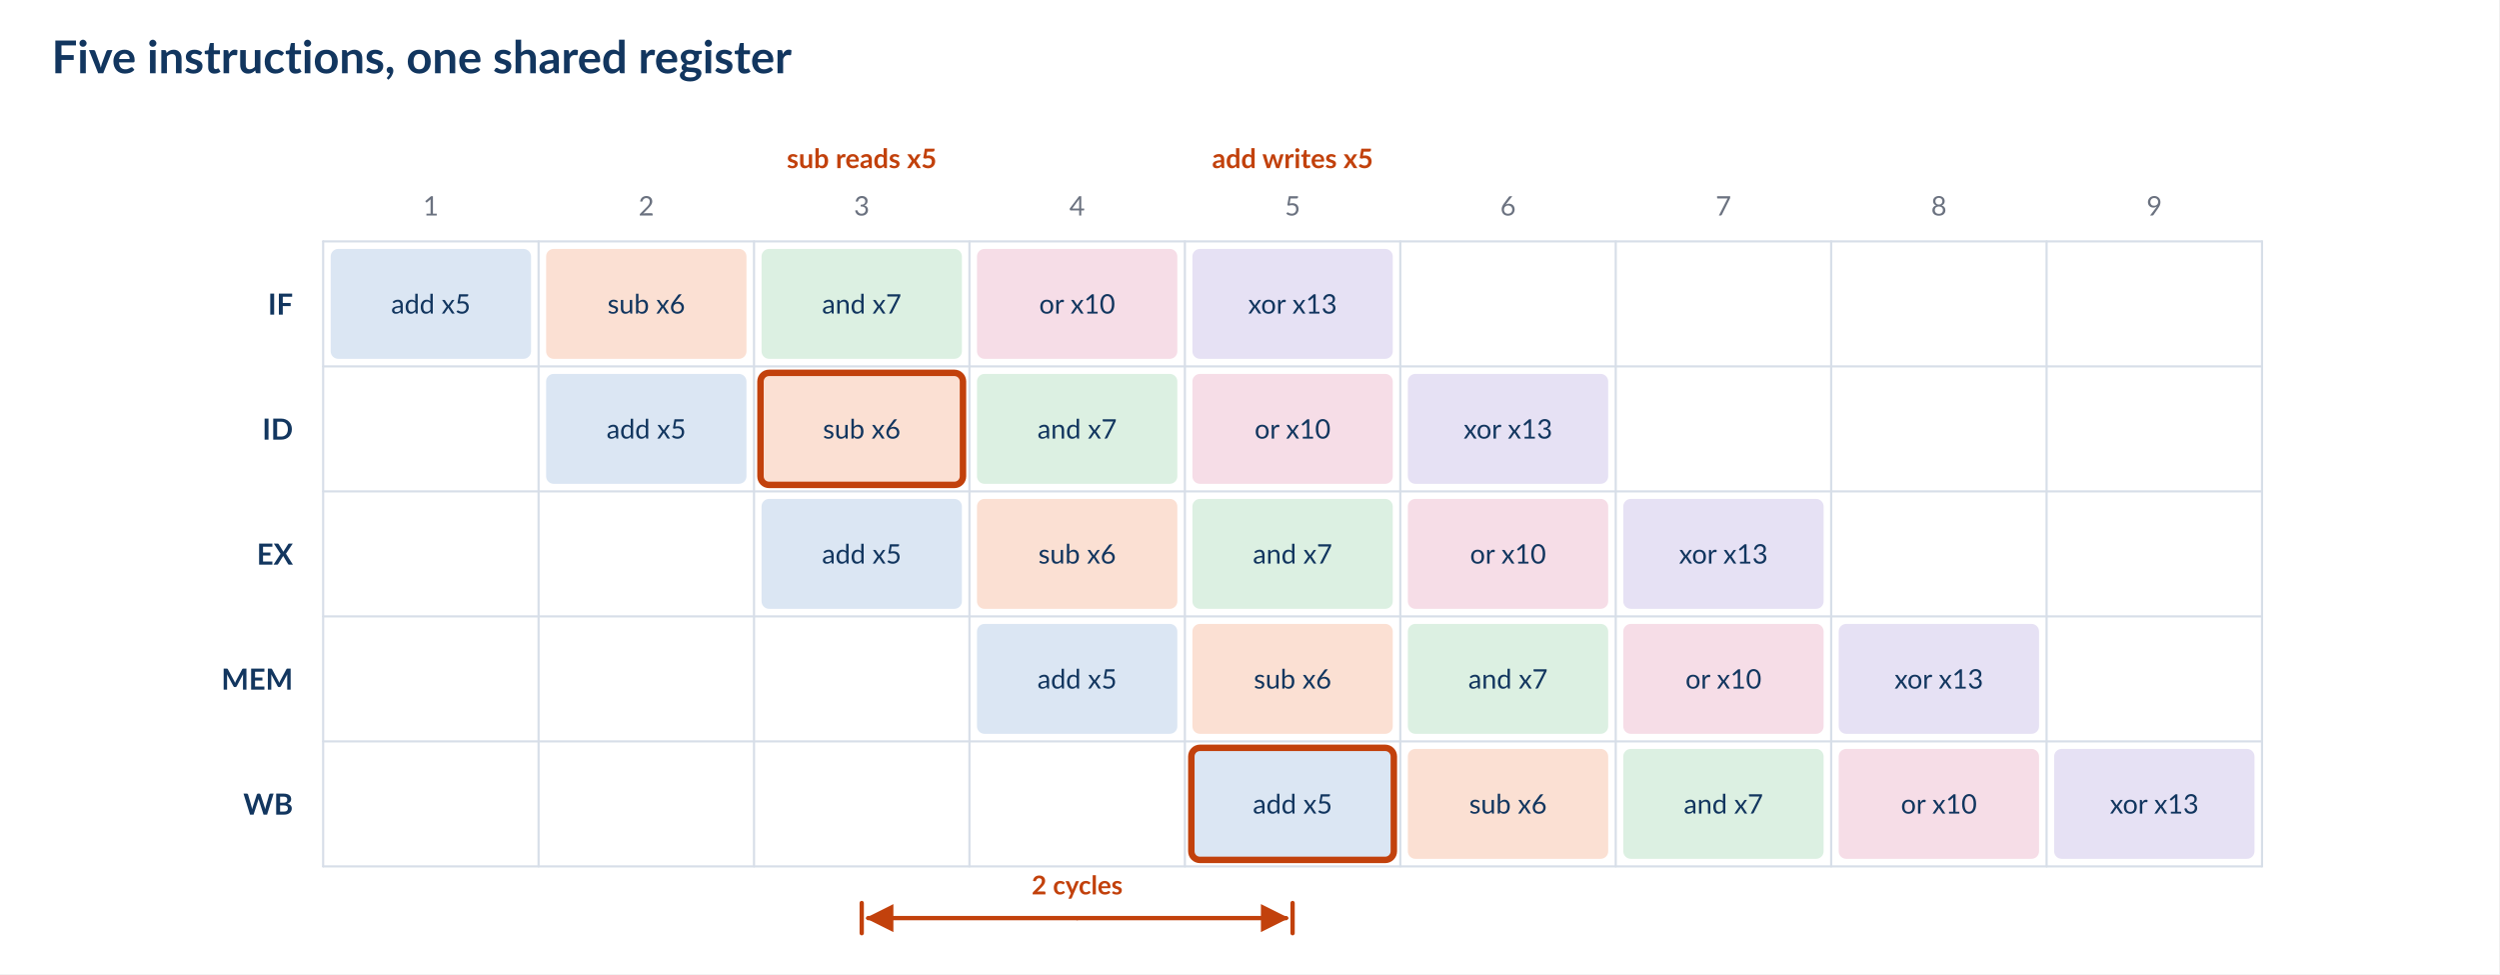
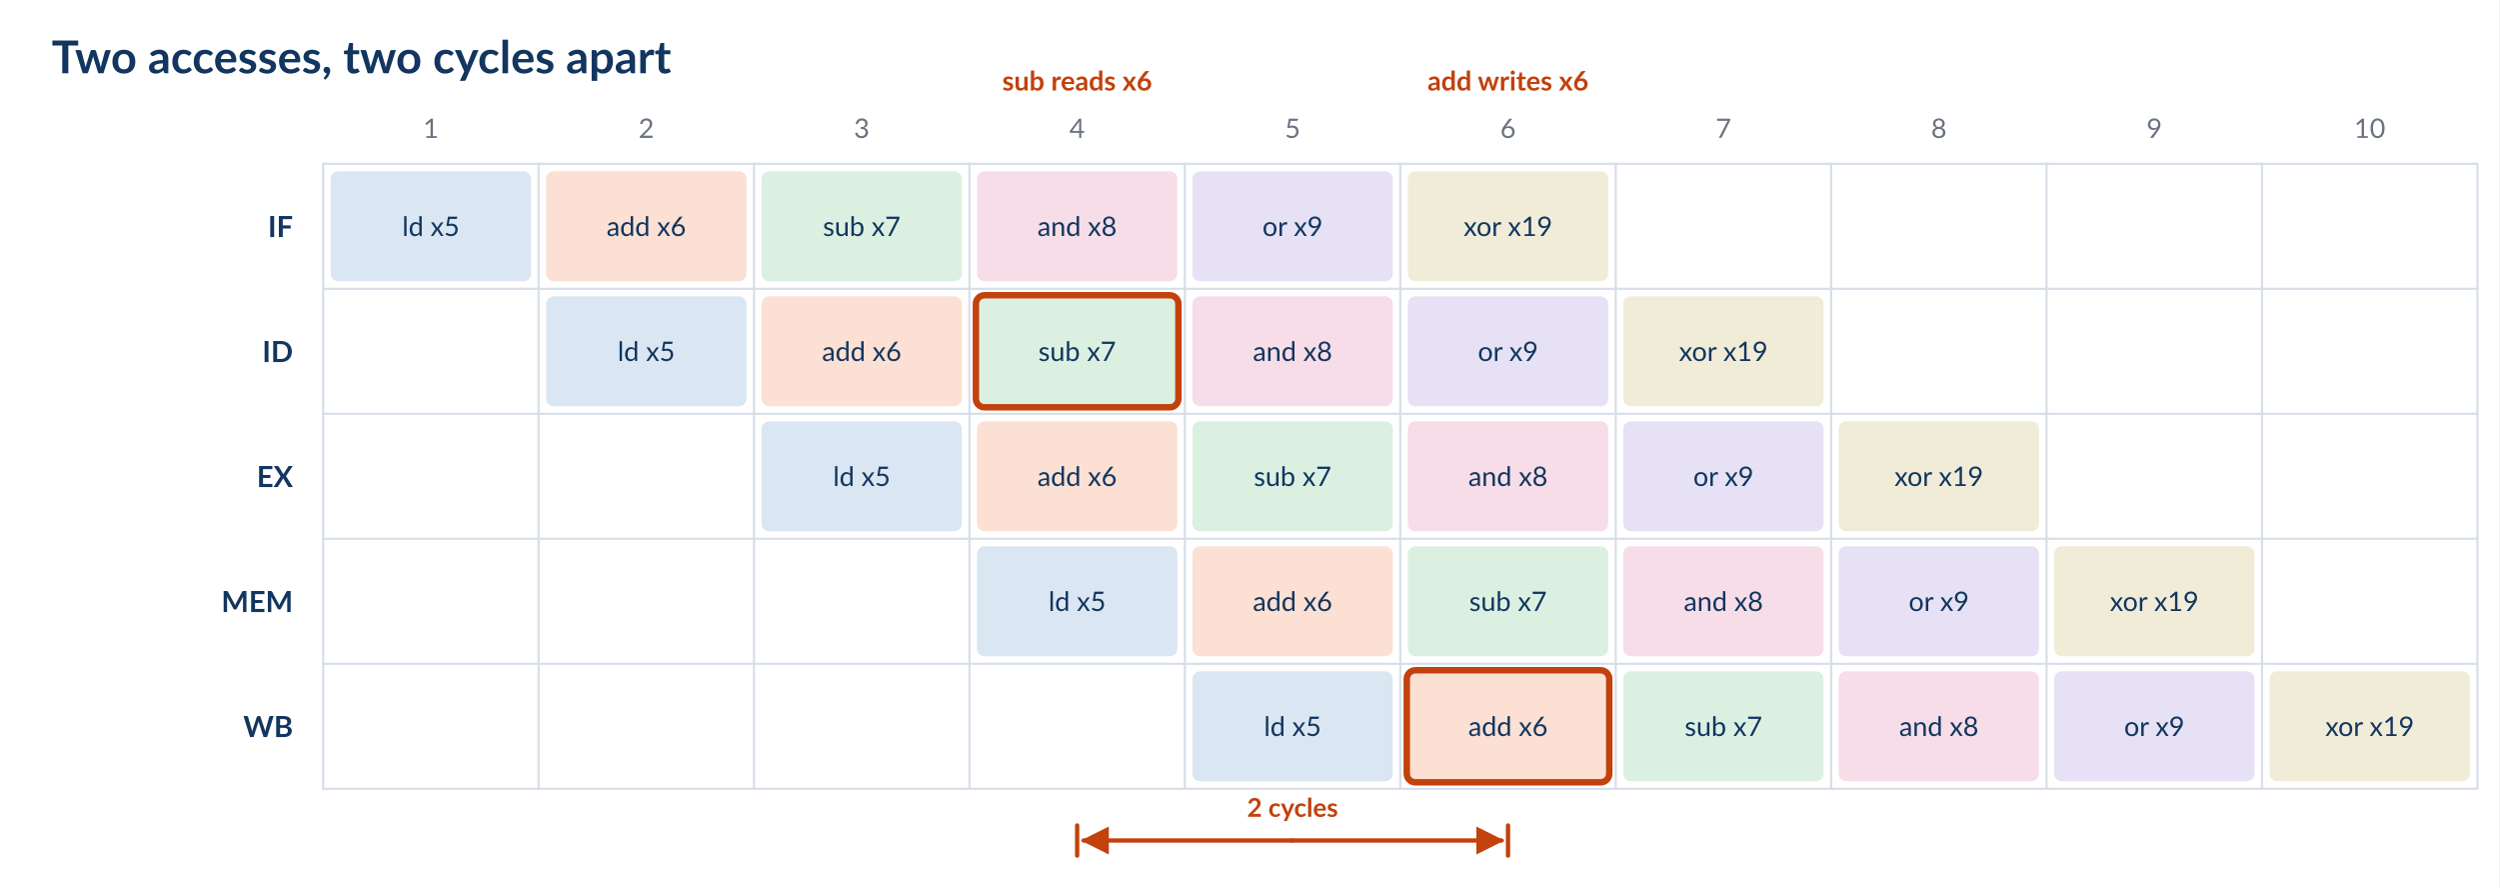
- <svg xmlns="http://www.w3.org/2000/svg" width="1160" height="452" viewBox="0 0 1160 452">
+ <svg xmlns="http://www.w3.org/2000/svg" width="1160" height="412" viewBox="0 0 1160 412">
  <defs>
    <marker id="arw_1a4f8b" viewBox="0 0 10 10" refX="9" refY="5" markerWidth="6.5" markerHeight="6.5" orient="auto-start-reverse">
      <path d="M0,0 L10,5 L0,10 z" fill="#1a4f8b" />
    </marker>
    <marker id="arw_c2410c" viewBox="0 0 10 10" refX="9" refY="5" markerWidth="6.5" markerHeight="6.5" orient="auto-start-reverse">
      <path d="M0,0 L10,5 L0,10 z" fill="#c2410c" />
    </marker>
    <marker id="arw_7ea2c8" viewBox="0 0 10 10" refX="9" refY="5" markerWidth="6.5" markerHeight="6.5" orient="auto-start-reverse">
      <path d="M0,0 L10,5 L0,10 z" fill="#7ea2c8" />
    </marker>
    <marker id="arw_6b7280" viewBox="0 0 10 10" refX="9" refY="5" markerWidth="6.5" markerHeight="6.5" orient="auto-start-reverse">
      <path d="M0,0 L10,5 L0,10 z" fill="#6b7280" />
    </marker>
    <marker id="arw_12365f" viewBox="0 0 10 10" refX="9" refY="5" markerWidth="6.5" markerHeight="6.5" orient="auto-start-reverse">
      <path d="M0,0 L10,5 L0,10 z" fill="#12365f" />
    </marker>
  </defs>
-   <rect width="1160" height="452" fill="#ffffff" />
-   <text x="24.0" y="34.0" text-anchor="start" font-family="Lato, 'Helvetica Neue', Helvetica, Arial, sans-serif" font-size="21" fill="#12365f" font-weight="700">Five instructions, one shared register</text>
-   <line x1="150.0" y1="112.0" x2="150.0" y2="402.0" stroke="#d7dee8" stroke-width="1" stroke-linecap="round" opacity="1.0" />
-   <line x1="250.0" y1="112.0" x2="250.0" y2="402.0" stroke="#d7dee8" stroke-width="1" stroke-linecap="round" opacity="1.0" />
-   <line x1="350.0" y1="112.0" x2="350.0" y2="402.0" stroke="#d7dee8" stroke-width="1" stroke-linecap="round" opacity="1.0" />
-   <line x1="450.0" y1="112.0" x2="450.0" y2="402.0" stroke="#d7dee8" stroke-width="1" stroke-linecap="round" opacity="1.0" />
-   <line x1="550.0" y1="112.0" x2="550.0" y2="402.0" stroke="#d7dee8" stroke-width="1" stroke-linecap="round" opacity="1.0" />
-   <line x1="650.0" y1="112.0" x2="650.0" y2="402.0" stroke="#d7dee8" stroke-width="1" stroke-linecap="round" opacity="1.0" />
-   <line x1="750.0" y1="112.0" x2="750.0" y2="402.0" stroke="#d7dee8" stroke-width="1" stroke-linecap="round" opacity="1.0" />
-   <line x1="850.0" y1="112.0" x2="850.0" y2="402.0" stroke="#d7dee8" stroke-width="1" stroke-linecap="round" opacity="1.0" />
-   <line x1="950.0" y1="112.0" x2="950.0" y2="402.0" stroke="#d7dee8" stroke-width="1" stroke-linecap="round" opacity="1.0" />
-   <line x1="1050.0" y1="112.0" x2="1050.0" y2="402.0" stroke="#d7dee8" stroke-width="1" stroke-linecap="round" opacity="1.0" />
-   <line x1="150.0" y1="112.0" x2="1050.0" y2="112.0" stroke="#d7dee8" stroke-width="1" stroke-linecap="round" opacity="1.0" />
-   <line x1="150.0" y1="170.0" x2="1050.0" y2="170.0" stroke="#d7dee8" stroke-width="1" stroke-linecap="round" opacity="1.0" />
-   <line x1="150.0" y1="228.0" x2="1050.0" y2="228.0" stroke="#d7dee8" stroke-width="1" stroke-linecap="round" opacity="1.0" />
-   <line x1="150.0" y1="286.0" x2="1050.0" y2="286.0" stroke="#d7dee8" stroke-width="1" stroke-linecap="round" opacity="1.0" />
-   <line x1="150.0" y1="344.0" x2="1050.0" y2="344.0" stroke="#d7dee8" stroke-width="1" stroke-linecap="round" opacity="1.0" />
-   <line x1="150.0" y1="402.0" x2="1050.0" y2="402.0" stroke="#d7dee8" stroke-width="1" stroke-linecap="round" opacity="1.0" />
-   <text x="200.0" y="100.0" text-anchor="middle" font-family="Lato, 'Helvetica Neue', Helvetica, Arial, sans-serif" font-size="12.5" fill="#6b7280">1</text>
-   <text x="300.0" y="100.0" text-anchor="middle" font-family="Lato, 'Helvetica Neue', Helvetica, Arial, sans-serif" font-size="12.5" fill="#6b7280">2</text>
-   <text x="400.0" y="100.0" text-anchor="middle" font-family="Lato, 'Helvetica Neue', Helvetica, Arial, sans-serif" font-size="12.5" fill="#6b7280">3</text>
-   <text x="500.0" y="100.0" text-anchor="middle" font-family="Lato, 'Helvetica Neue', Helvetica, Arial, sans-serif" font-size="12.5" fill="#6b7280">4</text>
-   <text x="600.0" y="100.0" text-anchor="middle" font-family="Lato, 'Helvetica Neue', Helvetica, Arial, sans-serif" font-size="12.5" fill="#6b7280">5</text>
-   <text x="700.0" y="100.0" text-anchor="middle" font-family="Lato, 'Helvetica Neue', Helvetica, Arial, sans-serif" font-size="12.5" fill="#6b7280">6</text>
-   <text x="800.0" y="100.0" text-anchor="middle" font-family="Lato, 'Helvetica Neue', Helvetica, Arial, sans-serif" font-size="12.5" fill="#6b7280">7</text>
-   <text x="900.0" y="100.0" text-anchor="middle" font-family="Lato, 'Helvetica Neue', Helvetica, Arial, sans-serif" font-size="12.5" fill="#6b7280">8</text>
-   <text x="1000.0" y="100.0" text-anchor="middle" font-family="Lato, 'Helvetica Neue', Helvetica, Arial, sans-serif" font-size="12.5" fill="#6b7280">9</text>
-   <text x="136.0" y="146.0" text-anchor="end" font-family="Lato, 'Helvetica Neue', Helvetica, Arial, sans-serif" font-size="13.5" fill="#12365f" font-weight="700">IF</text>
-   <text x="136.0" y="204.0" text-anchor="end" font-family="Lato, 'Helvetica Neue', Helvetica, Arial, sans-serif" font-size="13.5" fill="#12365f" font-weight="700">ID</text>
-   <text x="136.0" y="262.0" text-anchor="end" font-family="Lato, 'Helvetica Neue', Helvetica, Arial, sans-serif" font-size="13.5" fill="#12365f" font-weight="700">EX</text>
-   <text x="136.0" y="320.0" text-anchor="end" font-family="Lato, 'Helvetica Neue', Helvetica, Arial, sans-serif" font-size="13.5" fill="#12365f" font-weight="700">MEM</text>
-   <text x="136.0" y="378.0" text-anchor="end" font-family="Lato, 'Helvetica Neue', Helvetica, Arial, sans-serif" font-size="13.5" fill="#12365f" font-weight="700">WB</text>
-   <rect x="153.0" y="115.0" width="94.0" height="52.0" rx="4" fill="#dbe6f3" stroke="#ffffff" stroke-width="1" opacity="1.0" />
-   <text x="200.0" y="145.5" text-anchor="middle" font-family="Lato, 'Helvetica Neue', Helvetica, Arial, sans-serif" font-size="12.5" fill="#12365f">add x5</text>
-   <rect x="253.0" y="173.0" width="94.0" height="52.0" rx="4" fill="#dbe6f3" stroke="#ffffff" stroke-width="1" opacity="1.0" />
-   <text x="300.0" y="203.5" text-anchor="middle" font-family="Lato, 'Helvetica Neue', Helvetica, Arial, sans-serif" font-size="12.5" fill="#12365f">add x5</text>
-   <rect x="353.0" y="231.0" width="94.0" height="52.0" rx="4" fill="#dbe6f3" stroke="#ffffff" stroke-width="1" opacity="1.0" />
-   <text x="400.0" y="261.5" text-anchor="middle" font-family="Lato, 'Helvetica Neue', Helvetica, Arial, sans-serif" font-size="12.5" fill="#12365f">add x5</text>
-   <rect x="453.0" y="289.0" width="94.0" height="52.0" rx="4" fill="#dbe6f3" stroke="#ffffff" stroke-width="1" opacity="1.0" />
-   <text x="500.0" y="319.5" text-anchor="middle" font-family="Lato, 'Helvetica Neue', Helvetica, Arial, sans-serif" font-size="12.5" fill="#12365f">add x5</text>
-   <rect x="553.0" y="347.0" width="94.0" height="52.0" rx="4" fill="#dbe6f3" stroke="#ffffff" stroke-width="1" opacity="1.0" />
-   <text x="600.0" y="377.5" text-anchor="middle" font-family="Lato, 'Helvetica Neue', Helvetica, Arial, sans-serif" font-size="12.5" fill="#12365f">add x5</text>
-   <rect x="253.0" y="115.0" width="94.0" height="52.0" rx="4" fill="#fbe0d3" stroke="#ffffff" stroke-width="1" opacity="1.0" />
-   <text x="300.0" y="145.5" text-anchor="middle" font-family="Lato, 'Helvetica Neue', Helvetica, Arial, sans-serif" font-size="12.5" fill="#12365f">sub x6</text>
-   <rect x="353.0" y="173.0" width="94.0" height="52.0" rx="4" fill="#fbe0d3" stroke="#ffffff" stroke-width="1" opacity="1.0" />
-   <text x="400.0" y="203.5" text-anchor="middle" font-family="Lato, 'Helvetica Neue', Helvetica, Arial, sans-serif" font-size="12.5" fill="#12365f">sub x6</text>
-   <rect x="453.0" y="231.0" width="94.0" height="52.0" rx="4" fill="#fbe0d3" stroke="#ffffff" stroke-width="1" opacity="1.0" />
-   <text x="500.0" y="261.5" text-anchor="middle" font-family="Lato, 'Helvetica Neue', Helvetica, Arial, sans-serif" font-size="12.5" fill="#12365f">sub x6</text>
-   <rect x="553.0" y="289.0" width="94.0" height="52.0" rx="4" fill="#fbe0d3" stroke="#ffffff" stroke-width="1" opacity="1.0" />
-   <text x="600.0" y="319.5" text-anchor="middle" font-family="Lato, 'Helvetica Neue', Helvetica, Arial, sans-serif" font-size="12.5" fill="#12365f">sub x6</text>
-   <rect x="653.0" y="347.0" width="94.0" height="52.0" rx="4" fill="#fbe0d3" stroke="#ffffff" stroke-width="1" opacity="1.0" />
-   <text x="700.0" y="377.5" text-anchor="middle" font-family="Lato, 'Helvetica Neue', Helvetica, Arial, sans-serif" font-size="12.5" fill="#12365f">sub x6</text>
-   <rect x="353.0" y="115.0" width="94.0" height="52.0" rx="4" fill="#dcf0e2" stroke="#ffffff" stroke-width="1" opacity="1.0" />
-   <text x="400.0" y="145.5" text-anchor="middle" font-family="Lato, 'Helvetica Neue', Helvetica, Arial, sans-serif" font-size="12.5" fill="#12365f">and x7</text>
-   <rect x="453.0" y="173.0" width="94.0" height="52.0" rx="4" fill="#dcf0e2" stroke="#ffffff" stroke-width="1" opacity="1.0" />
-   <text x="500.0" y="203.5" text-anchor="middle" font-family="Lato, 'Helvetica Neue', Helvetica, Arial, sans-serif" font-size="12.5" fill="#12365f">and x7</text>
-   <rect x="553.0" y="231.0" width="94.0" height="52.0" rx="4" fill="#dcf0e2" stroke="#ffffff" stroke-width="1" opacity="1.0" />
-   <text x="600.0" y="261.5" text-anchor="middle" font-family="Lato, 'Helvetica Neue', Helvetica, Arial, sans-serif" font-size="12.5" fill="#12365f">and x7</text>
-   <rect x="653.0" y="289.0" width="94.0" height="52.0" rx="4" fill="#dcf0e2" stroke="#ffffff" stroke-width="1" opacity="1.0" />
-   <text x="700.0" y="319.5" text-anchor="middle" font-family="Lato, 'Helvetica Neue', Helvetica, Arial, sans-serif" font-size="12.5" fill="#12365f">and x7</text>
-   <rect x="753.0" y="347.0" width="94.0" height="52.0" rx="4" fill="#dcf0e2" stroke="#ffffff" stroke-width="1" opacity="1.0" />
-   <text x="800.0" y="377.5" text-anchor="middle" font-family="Lato, 'Helvetica Neue', Helvetica, Arial, sans-serif" font-size="12.5" fill="#12365f">and x7</text>
-   <rect x="453.0" y="115.0" width="94.0" height="52.0" rx="4" fill="#f6dde7" stroke="#ffffff" stroke-width="1" opacity="1.0" />
-   <text x="500.0" y="145.5" text-anchor="middle" font-family="Lato, 'Helvetica Neue', Helvetica, Arial, sans-serif" font-size="12.5" fill="#12365f">or x10</text>
-   <rect x="553.0" y="173.0" width="94.0" height="52.0" rx="4" fill="#f6dde7" stroke="#ffffff" stroke-width="1" opacity="1.0" />
-   <text x="600.0" y="203.5" text-anchor="middle" font-family="Lato, 'Helvetica Neue', Helvetica, Arial, sans-serif" font-size="12.5" fill="#12365f">or x10</text>
-   <rect x="653.0" y="231.0" width="94.0" height="52.0" rx="4" fill="#f6dde7" stroke="#ffffff" stroke-width="1" opacity="1.0" />
-   <text x="700.0" y="261.5" text-anchor="middle" font-family="Lato, 'Helvetica Neue', Helvetica, Arial, sans-serif" font-size="12.5" fill="#12365f">or x10</text>
-   <rect x="753.0" y="289.0" width="94.0" height="52.0" rx="4" fill="#f6dde7" stroke="#ffffff" stroke-width="1" opacity="1.0" />
-   <text x="800.0" y="319.5" text-anchor="middle" font-family="Lato, 'Helvetica Neue', Helvetica, Arial, sans-serif" font-size="12.5" fill="#12365f">or x10</text>
-   <rect x="853.0" y="347.0" width="94.0" height="52.0" rx="4" fill="#f6dde7" stroke="#ffffff" stroke-width="1" opacity="1.0" />
-   <text x="900.0" y="377.5" text-anchor="middle" font-family="Lato, 'Helvetica Neue', Helvetica, Arial, sans-serif" font-size="12.5" fill="#12365f">or x10</text>
-   <rect x="553.0" y="115.0" width="94.0" height="52.0" rx="4" fill="#e6e1f4" stroke="#ffffff" stroke-width="1" opacity="1.0" />
-   <text x="600.0" y="145.5" text-anchor="middle" font-family="Lato, 'Helvetica Neue', Helvetica, Arial, sans-serif" font-size="12.5" fill="#12365f">xor x13</text>
-   <rect x="653.0" y="173.0" width="94.0" height="52.0" rx="4" fill="#e6e1f4" stroke="#ffffff" stroke-width="1" opacity="1.0" />
-   <text x="700.0" y="203.5" text-anchor="middle" font-family="Lato, 'Helvetica Neue', Helvetica, Arial, sans-serif" font-size="12.5" fill="#12365f">xor x13</text>
-   <rect x="753.0" y="231.0" width="94.0" height="52.0" rx="4" fill="#e6e1f4" stroke="#ffffff" stroke-width="1" opacity="1.0" />
-   <text x="800.0" y="261.5" text-anchor="middle" font-family="Lato, 'Helvetica Neue', Helvetica, Arial, sans-serif" font-size="12.5" fill="#12365f">xor x13</text>
-   <rect x="853.0" y="289.0" width="94.0" height="52.0" rx="4" fill="#e6e1f4" stroke="#ffffff" stroke-width="1" opacity="1.0" />
-   <text x="900.0" y="319.5" text-anchor="middle" font-family="Lato, 'Helvetica Neue', Helvetica, Arial, sans-serif" font-size="12.5" fill="#12365f">xor x13</text>
-   <rect x="953.0" y="347.0" width="94.0" height="52.0" rx="4" fill="#e6e1f4" stroke="#ffffff" stroke-width="1" opacity="1.0" />
-   <text x="1000.0" y="377.5" text-anchor="middle" font-family="Lato, 'Helvetica Neue', Helvetica, Arial, sans-serif" font-size="12.5" fill="#12365f">xor x13</text>
-   <rect x="353.0" y="173.0" width="94.0" height="52.0" rx="4" fill="none" stroke="#c2410c" stroke-width="3" opacity="1.0" />
-   <rect x="553.0" y="347.0" width="94.0" height="52.0" rx="4" fill="none" stroke="#c2410c" stroke-width="3" opacity="1.0" />
-   <text x="400.0" y="78.0" text-anchor="middle" font-family="Lato, 'Helvetica Neue', Helvetica, Arial, sans-serif" font-size="12.5" fill="#c2410c" font-weight="700">sub reads x5</text>
-   <text x="600.0" y="78.0" text-anchor="middle" font-family="Lato, 'Helvetica Neue', Helvetica, Arial, sans-serif" font-size="12.5" fill="#c2410c" font-weight="700">add writes x5</text>
-   <line x1="500.0" y1="426.0" x2="403.0" y2="426.0" stroke="#c2410c" stroke-width="2" stroke-linecap="round" marker-end="url(#arw_c2410c)" opacity="1.0" />
-   <line x1="500.0" y1="426.0" x2="597.0" y2="426.0" stroke="#c2410c" stroke-width="2" stroke-linecap="round" marker-end="url(#arw_c2410c)" opacity="1.0" />
-   <line x1="400.0" y1="419.0" x2="400.0" y2="433.0" stroke="#c2410c" stroke-width="2" stroke-linecap="round" opacity="1.0" />
-   <line x1="600.0" y1="419.0" x2="600.0" y2="433.0" stroke="#c2410c" stroke-width="2" stroke-linecap="round" opacity="1.0" />
-   <text x="500.0" y="415.0" text-anchor="middle" font-family="Lato, 'Helvetica Neue', Helvetica, Arial, sans-serif" font-size="12" fill="#c2410c" font-weight="700">2 cycles</text>
+   <rect width="1160" height="412" fill="#ffffff" />
+   <text x="24.0" y="34.0" text-anchor="start" font-family="Lato, 'Helvetica Neue', Helvetica, Arial, sans-serif" font-size="21" fill="#12365f" font-weight="700">Two accesses, two cycles apart</text>
+   <line x1="150.0" y1="76.0" x2="150.0" y2="366.0" stroke="#d7dee8" stroke-width="1" stroke-linecap="round" opacity="1.0" />
+   <line x1="250.0" y1="76.0" x2="250.0" y2="366.0" stroke="#d7dee8" stroke-width="1" stroke-linecap="round" opacity="1.0" />
+   <line x1="350.0" y1="76.0" x2="350.0" y2="366.0" stroke="#d7dee8" stroke-width="1" stroke-linecap="round" opacity="1.0" />
+   <line x1="450.0" y1="76.0" x2="450.0" y2="366.0" stroke="#d7dee8" stroke-width="1" stroke-linecap="round" opacity="1.0" />
+   <line x1="550.0" y1="76.0" x2="550.0" y2="366.0" stroke="#d7dee8" stroke-width="1" stroke-linecap="round" opacity="1.0" />
+   <line x1="650.0" y1="76.0" x2="650.0" y2="366.0" stroke="#d7dee8" stroke-width="1" stroke-linecap="round" opacity="1.0" />
+   <line x1="750.0" y1="76.0" x2="750.0" y2="366.0" stroke="#d7dee8" stroke-width="1" stroke-linecap="round" opacity="1.0" />
+   <line x1="850.0" y1="76.0" x2="850.0" y2="366.0" stroke="#d7dee8" stroke-width="1" stroke-linecap="round" opacity="1.0" />
+   <line x1="950.0" y1="76.0" x2="950.0" y2="366.0" stroke="#d7dee8" stroke-width="1" stroke-linecap="round" opacity="1.0" />
+   <line x1="1050.0" y1="76.0" x2="1050.0" y2="366.0" stroke="#d7dee8" stroke-width="1" stroke-linecap="round" opacity="1.0" />
+   <line x1="1150.0" y1="76.0" x2="1150.0" y2="366.0" stroke="#d7dee8" stroke-width="1" stroke-linecap="round" opacity="1.0" />
+   <line x1="150.0" y1="76.0" x2="1150.0" y2="76.0" stroke="#d7dee8" stroke-width="1" stroke-linecap="round" opacity="1.0" />
+   <line x1="150.0" y1="134.0" x2="1150.0" y2="134.0" stroke="#d7dee8" stroke-width="1" stroke-linecap="round" opacity="1.0" />
+   <line x1="150.0" y1="192.0" x2="1150.0" y2="192.0" stroke="#d7dee8" stroke-width="1" stroke-linecap="round" opacity="1.0" />
+   <line x1="150.0" y1="250.0" x2="1150.0" y2="250.0" stroke="#d7dee8" stroke-width="1" stroke-linecap="round" opacity="1.0" />
+   <line x1="150.0" y1="308.0" x2="1150.0" y2="308.0" stroke="#d7dee8" stroke-width="1" stroke-linecap="round" opacity="1.0" />
+   <line x1="150.0" y1="366.0" x2="1150.0" y2="366.0" stroke="#d7dee8" stroke-width="1" stroke-linecap="round" opacity="1.0" />
+   <text x="200.0" y="64.0" text-anchor="middle" font-family="Lato, 'Helvetica Neue', Helvetica, Arial, sans-serif" font-size="12.5" fill="#6b7280">1</text>
+   <text x="300.0" y="64.0" text-anchor="middle" font-family="Lato, 'Helvetica Neue', Helvetica, Arial, sans-serif" font-size="12.5" fill="#6b7280">2</text>
+   <text x="400.0" y="64.0" text-anchor="middle" font-family="Lato, 'Helvetica Neue', Helvetica, Arial, sans-serif" font-size="12.5" fill="#6b7280">3</text>
+   <text x="500.0" y="64.0" text-anchor="middle" font-family="Lato, 'Helvetica Neue', Helvetica, Arial, sans-serif" font-size="12.5" fill="#6b7280">4</text>
+   <text x="600.0" y="64.0" text-anchor="middle" font-family="Lato, 'Helvetica Neue', Helvetica, Arial, sans-serif" font-size="12.5" fill="#6b7280">5</text>
+   <text x="700.0" y="64.0" text-anchor="middle" font-family="Lato, 'Helvetica Neue', Helvetica, Arial, sans-serif" font-size="12.5" fill="#6b7280">6</text>
+   <text x="800.0" y="64.0" text-anchor="middle" font-family="Lato, 'Helvetica Neue', Helvetica, Arial, sans-serif" font-size="12.5" fill="#6b7280">7</text>
+   <text x="900.0" y="64.0" text-anchor="middle" font-family="Lato, 'Helvetica Neue', Helvetica, Arial, sans-serif" font-size="12.5" fill="#6b7280">8</text>
+   <text x="1000.0" y="64.0" text-anchor="middle" font-family="Lato, 'Helvetica Neue', Helvetica, Arial, sans-serif" font-size="12.5" fill="#6b7280">9</text>
+   <text x="1100.0" y="64.0" text-anchor="middle" font-family="Lato, 'Helvetica Neue', Helvetica, Arial, sans-serif" font-size="12.5" fill="#6b7280">10</text>
+   <text x="136.0" y="110.0" text-anchor="end" font-family="Lato, 'Helvetica Neue', Helvetica, Arial, sans-serif" font-size="13.5" fill="#12365f" font-weight="700">IF</text>
+   <text x="136.0" y="168.0" text-anchor="end" font-family="Lato, 'Helvetica Neue', Helvetica, Arial, sans-serif" font-size="13.5" fill="#12365f" font-weight="700">ID</text>
+   <text x="136.0" y="226.0" text-anchor="end" font-family="Lato, 'Helvetica Neue', Helvetica, Arial, sans-serif" font-size="13.5" fill="#12365f" font-weight="700">EX</text>
+   <text x="136.0" y="284.0" text-anchor="end" font-family="Lato, 'Helvetica Neue', Helvetica, Arial, sans-serif" font-size="13.5" fill="#12365f" font-weight="700">MEM</text>
+   <text x="136.0" y="342.0" text-anchor="end" font-family="Lato, 'Helvetica Neue', Helvetica, Arial, sans-serif" font-size="13.5" fill="#12365f" font-weight="700">WB</text>
+   <rect x="153.0" y="79.0" width="94.0" height="52.0" rx="4" fill="#dbe6f3" stroke="#ffffff" stroke-width="1" opacity="1.0" />
+   <text x="200.0" y="109.5" text-anchor="middle" font-family="Lato, 'Helvetica Neue', Helvetica, Arial, sans-serif" font-size="12.5" fill="#12365f">ld x5</text>
+   <rect x="253.0" y="137.0" width="94.0" height="52.0" rx="4" fill="#dbe6f3" stroke="#ffffff" stroke-width="1" opacity="1.0" />
+   <text x="300.0" y="167.5" text-anchor="middle" font-family="Lato, 'Helvetica Neue', Helvetica, Arial, sans-serif" font-size="12.5" fill="#12365f">ld x5</text>
+   <rect x="353.0" y="195.0" width="94.0" height="52.0" rx="4" fill="#dbe6f3" stroke="#ffffff" stroke-width="1" opacity="1.0" />
+   <text x="400.0" y="225.5" text-anchor="middle" font-family="Lato, 'Helvetica Neue', Helvetica, Arial, sans-serif" font-size="12.5" fill="#12365f">ld x5</text>
+   <rect x="453.0" y="253.0" width="94.0" height="52.0" rx="4" fill="#dbe6f3" stroke="#ffffff" stroke-width="1" opacity="1.0" />
+   <text x="500.0" y="283.5" text-anchor="middle" font-family="Lato, 'Helvetica Neue', Helvetica, Arial, sans-serif" font-size="12.5" fill="#12365f">ld x5</text>
+   <rect x="553.0" y="311.0" width="94.0" height="52.0" rx="4" fill="#dbe6f3" stroke="#ffffff" stroke-width="1" opacity="1.0" />
+   <text x="600.0" y="341.5" text-anchor="middle" font-family="Lato, 'Helvetica Neue', Helvetica, Arial, sans-serif" font-size="12.5" fill="#12365f">ld x5</text>
+   <rect x="253.0" y="79.0" width="94.0" height="52.0" rx="4" fill="#fbe0d3" stroke="#ffffff" stroke-width="1" opacity="1.0" />
+   <text x="300.0" y="109.5" text-anchor="middle" font-family="Lato, 'Helvetica Neue', Helvetica, Arial, sans-serif" font-size="12.5" fill="#12365f">add x6</text>
+   <rect x="353.0" y="137.0" width="94.0" height="52.0" rx="4" fill="#fbe0d3" stroke="#ffffff" stroke-width="1" opacity="1.0" />
+   <text x="400.0" y="167.5" text-anchor="middle" font-family="Lato, 'Helvetica Neue', Helvetica, Arial, sans-serif" font-size="12.5" fill="#12365f">add x6</text>
+   <rect x="453.0" y="195.0" width="94.0" height="52.0" rx="4" fill="#fbe0d3" stroke="#ffffff" stroke-width="1" opacity="1.0" />
+   <text x="500.0" y="225.5" text-anchor="middle" font-family="Lato, 'Helvetica Neue', Helvetica, Arial, sans-serif" font-size="12.5" fill="#12365f">add x6</text>
+   <rect x="553.0" y="253.0" width="94.0" height="52.0" rx="4" fill="#fbe0d3" stroke="#ffffff" stroke-width="1" opacity="1.0" />
+   <text x="600.0" y="283.5" text-anchor="middle" font-family="Lato, 'Helvetica Neue', Helvetica, Arial, sans-serif" font-size="12.5" fill="#12365f">add x6</text>
+   <rect x="653.0" y="311.0" width="94.0" height="52.0" rx="4" fill="#fbe0d3" stroke="#ffffff" stroke-width="1" opacity="1.0" />
+   <text x="700.0" y="341.5" text-anchor="middle" font-family="Lato, 'Helvetica Neue', Helvetica, Arial, sans-serif" font-size="12.5" fill="#12365f">add x6</text>
+   <rect x="353.0" y="79.0" width="94.0" height="52.0" rx="4" fill="#dcf0e2" stroke="#ffffff" stroke-width="1" opacity="1.0" />
+   <text x="400.0" y="109.5" text-anchor="middle" font-family="Lato, 'Helvetica Neue', Helvetica, Arial, sans-serif" font-size="12.5" fill="#12365f">sub x7</text>
+   <rect x="453.0" y="137.0" width="94.0" height="52.0" rx="4" fill="#dcf0e2" stroke="#ffffff" stroke-width="1" opacity="1.0" />
+   <text x="500.0" y="167.5" text-anchor="middle" font-family="Lato, 'Helvetica Neue', Helvetica, Arial, sans-serif" font-size="12.5" fill="#12365f">sub x7</text>
+   <rect x="553.0" y="195.0" width="94.0" height="52.0" rx="4" fill="#dcf0e2" stroke="#ffffff" stroke-width="1" opacity="1.0" />
+   <text x="600.0" y="225.5" text-anchor="middle" font-family="Lato, 'Helvetica Neue', Helvetica, Arial, sans-serif" font-size="12.5" fill="#12365f">sub x7</text>
+   <rect x="653.0" y="253.0" width="94.0" height="52.0" rx="4" fill="#dcf0e2" stroke="#ffffff" stroke-width="1" opacity="1.0" />
+   <text x="700.0" y="283.5" text-anchor="middle" font-family="Lato, 'Helvetica Neue', Helvetica, Arial, sans-serif" font-size="12.5" fill="#12365f">sub x7</text>
+   <rect x="753.0" y="311.0" width="94.0" height="52.0" rx="4" fill="#dcf0e2" stroke="#ffffff" stroke-width="1" opacity="1.0" />
+   <text x="800.0" y="341.5" text-anchor="middle" font-family="Lato, 'Helvetica Neue', Helvetica, Arial, sans-serif" font-size="12.5" fill="#12365f">sub x7</text>
+   <rect x="453.0" y="79.0" width="94.0" height="52.0" rx="4" fill="#f6dde7" stroke="#ffffff" stroke-width="1" opacity="1.0" />
+   <text x="500.0" y="109.5" text-anchor="middle" font-family="Lato, 'Helvetica Neue', Helvetica, Arial, sans-serif" font-size="12.5" fill="#12365f">and x8</text>
+   <rect x="553.0" y="137.0" width="94.0" height="52.0" rx="4" fill="#f6dde7" stroke="#ffffff" stroke-width="1" opacity="1.0" />
+   <text x="600.0" y="167.5" text-anchor="middle" font-family="Lato, 'Helvetica Neue', Helvetica, Arial, sans-serif" font-size="12.5" fill="#12365f">and x8</text>
+   <rect x="653.0" y="195.0" width="94.0" height="52.0" rx="4" fill="#f6dde7" stroke="#ffffff" stroke-width="1" opacity="1.0" />
+   <text x="700.0" y="225.5" text-anchor="middle" font-family="Lato, 'Helvetica Neue', Helvetica, Arial, sans-serif" font-size="12.5" fill="#12365f">and x8</text>
+   <rect x="753.0" y="253.0" width="94.0" height="52.0" rx="4" fill="#f6dde7" stroke="#ffffff" stroke-width="1" opacity="1.0" />
+   <text x="800.0" y="283.5" text-anchor="middle" font-family="Lato, 'Helvetica Neue', Helvetica, Arial, sans-serif" font-size="12.5" fill="#12365f">and x8</text>
+   <rect x="853.0" y="311.0" width="94.0" height="52.0" rx="4" fill="#f6dde7" stroke="#ffffff" stroke-width="1" opacity="1.0" />
+   <text x="900.0" y="341.5" text-anchor="middle" font-family="Lato, 'Helvetica Neue', Helvetica, Arial, sans-serif" font-size="12.5" fill="#12365f">and x8</text>
+   <rect x="553.0" y="79.0" width="94.0" height="52.0" rx="4" fill="#e6e1f4" stroke="#ffffff" stroke-width="1" opacity="1.0" />
+   <text x="600.0" y="109.5" text-anchor="middle" font-family="Lato, 'Helvetica Neue', Helvetica, Arial, sans-serif" font-size="12.5" fill="#12365f">or x9</text>
+   <rect x="653.0" y="137.0" width="94.0" height="52.0" rx="4" fill="#e6e1f4" stroke="#ffffff" stroke-width="1" opacity="1.0" />
+   <text x="700.0" y="167.5" text-anchor="middle" font-family="Lato, 'Helvetica Neue', Helvetica, Arial, sans-serif" font-size="12.5" fill="#12365f">or x9</text>
+   <rect x="753.0" y="195.0" width="94.0" height="52.0" rx="4" fill="#e6e1f4" stroke="#ffffff" stroke-width="1" opacity="1.0" />
+   <text x="800.0" y="225.5" text-anchor="middle" font-family="Lato, 'Helvetica Neue', Helvetica, Arial, sans-serif" font-size="12.5" fill="#12365f">or x9</text>
+   <rect x="853.0" y="253.0" width="94.0" height="52.0" rx="4" fill="#e6e1f4" stroke="#ffffff" stroke-width="1" opacity="1.0" />
+   <text x="900.0" y="283.5" text-anchor="middle" font-family="Lato, 'Helvetica Neue', Helvetica, Arial, sans-serif" font-size="12.5" fill="#12365f">or x9</text>
+   <rect x="953.0" y="311.0" width="94.0" height="52.0" rx="4" fill="#e6e1f4" stroke="#ffffff" stroke-width="1" opacity="1.0" />
+   <text x="1000.0" y="341.5" text-anchor="middle" font-family="Lato, 'Helvetica Neue', Helvetica, Arial, sans-serif" font-size="12.5" fill="#12365f">or x9</text>
+   <rect x="653.0" y="79.0" width="94.0" height="52.0" rx="4" fill="#f1ecd8" stroke="#ffffff" stroke-width="1" opacity="1.0" />
+   <text x="700.0" y="109.5" text-anchor="middle" font-family="Lato, 'Helvetica Neue', Helvetica, Arial, sans-serif" font-size="12.5" fill="#12365f">xor x19</text>
+   <rect x="753.0" y="137.0" width="94.0" height="52.0" rx="4" fill="#f1ecd8" stroke="#ffffff" stroke-width="1" opacity="1.0" />
+   <text x="800.0" y="167.5" text-anchor="middle" font-family="Lato, 'Helvetica Neue', Helvetica, Arial, sans-serif" font-size="12.5" fill="#12365f">xor x19</text>
+   <rect x="853.0" y="195.0" width="94.0" height="52.0" rx="4" fill="#f1ecd8" stroke="#ffffff" stroke-width="1" opacity="1.0" />
+   <text x="900.0" y="225.5" text-anchor="middle" font-family="Lato, 'Helvetica Neue', Helvetica, Arial, sans-serif" font-size="12.5" fill="#12365f">xor x19</text>
+   <rect x="953.0" y="253.0" width="94.0" height="52.0" rx="4" fill="#f1ecd8" stroke="#ffffff" stroke-width="1" opacity="1.0" />
+   <text x="1000.0" y="283.5" text-anchor="middle" font-family="Lato, 'Helvetica Neue', Helvetica, Arial, sans-serif" font-size="12.5" fill="#12365f">xor x19</text>
+   <rect x="1053.0" y="311.0" width="94.0" height="52.0" rx="4" fill="#f1ecd8" stroke="#ffffff" stroke-width="1" opacity="1.0" />
+   <text x="1100.0" y="341.5" text-anchor="middle" font-family="Lato, 'Helvetica Neue', Helvetica, Arial, sans-serif" font-size="12.5" fill="#12365f">xor x19</text>
+   <rect x="453.0" y="137.0" width="94.0" height="52.0" rx="4" fill="none" stroke="#c2410c" stroke-width="3" opacity="1.0" />
+   <rect x="653.0" y="311.0" width="94.0" height="52.0" rx="4" fill="none" stroke="#c2410c" stroke-width="3" opacity="1.0" />
+   <text x="500.0" y="42.0" text-anchor="middle" font-family="Lato, 'Helvetica Neue', Helvetica, Arial, sans-serif" font-size="12.5" fill="#c2410c" font-weight="700">sub reads x6</text>
+   <text x="700.0" y="42.0" text-anchor="middle" font-family="Lato, 'Helvetica Neue', Helvetica, Arial, sans-serif" font-size="12.5" fill="#c2410c" font-weight="700">add writes x6</text>
+   <line x1="600.0" y1="390.0" x2="503.0" y2="390.0" stroke="#c2410c" stroke-width="2" stroke-linecap="round" marker-end="url(#arw_c2410c)" opacity="1.0" />
+   <line x1="600.0" y1="390.0" x2="697.0" y2="390.0" stroke="#c2410c" stroke-width="2" stroke-linecap="round" marker-end="url(#arw_c2410c)" opacity="1.0" />
+   <line x1="500.0" y1="383.0" x2="500.0" y2="397.0" stroke="#c2410c" stroke-width="2" stroke-linecap="round" opacity="1.0" />
+   <line x1="700.0" y1="383.0" x2="700.0" y2="397.0" stroke="#c2410c" stroke-width="2" stroke-linecap="round" opacity="1.0" />
+   <text x="600.0" y="379.0" text-anchor="middle" font-family="Lato, 'Helvetica Neue', Helvetica, Arial, sans-serif" font-size="12" fill="#c2410c" font-weight="700">2 cycles</text>
</svg>
